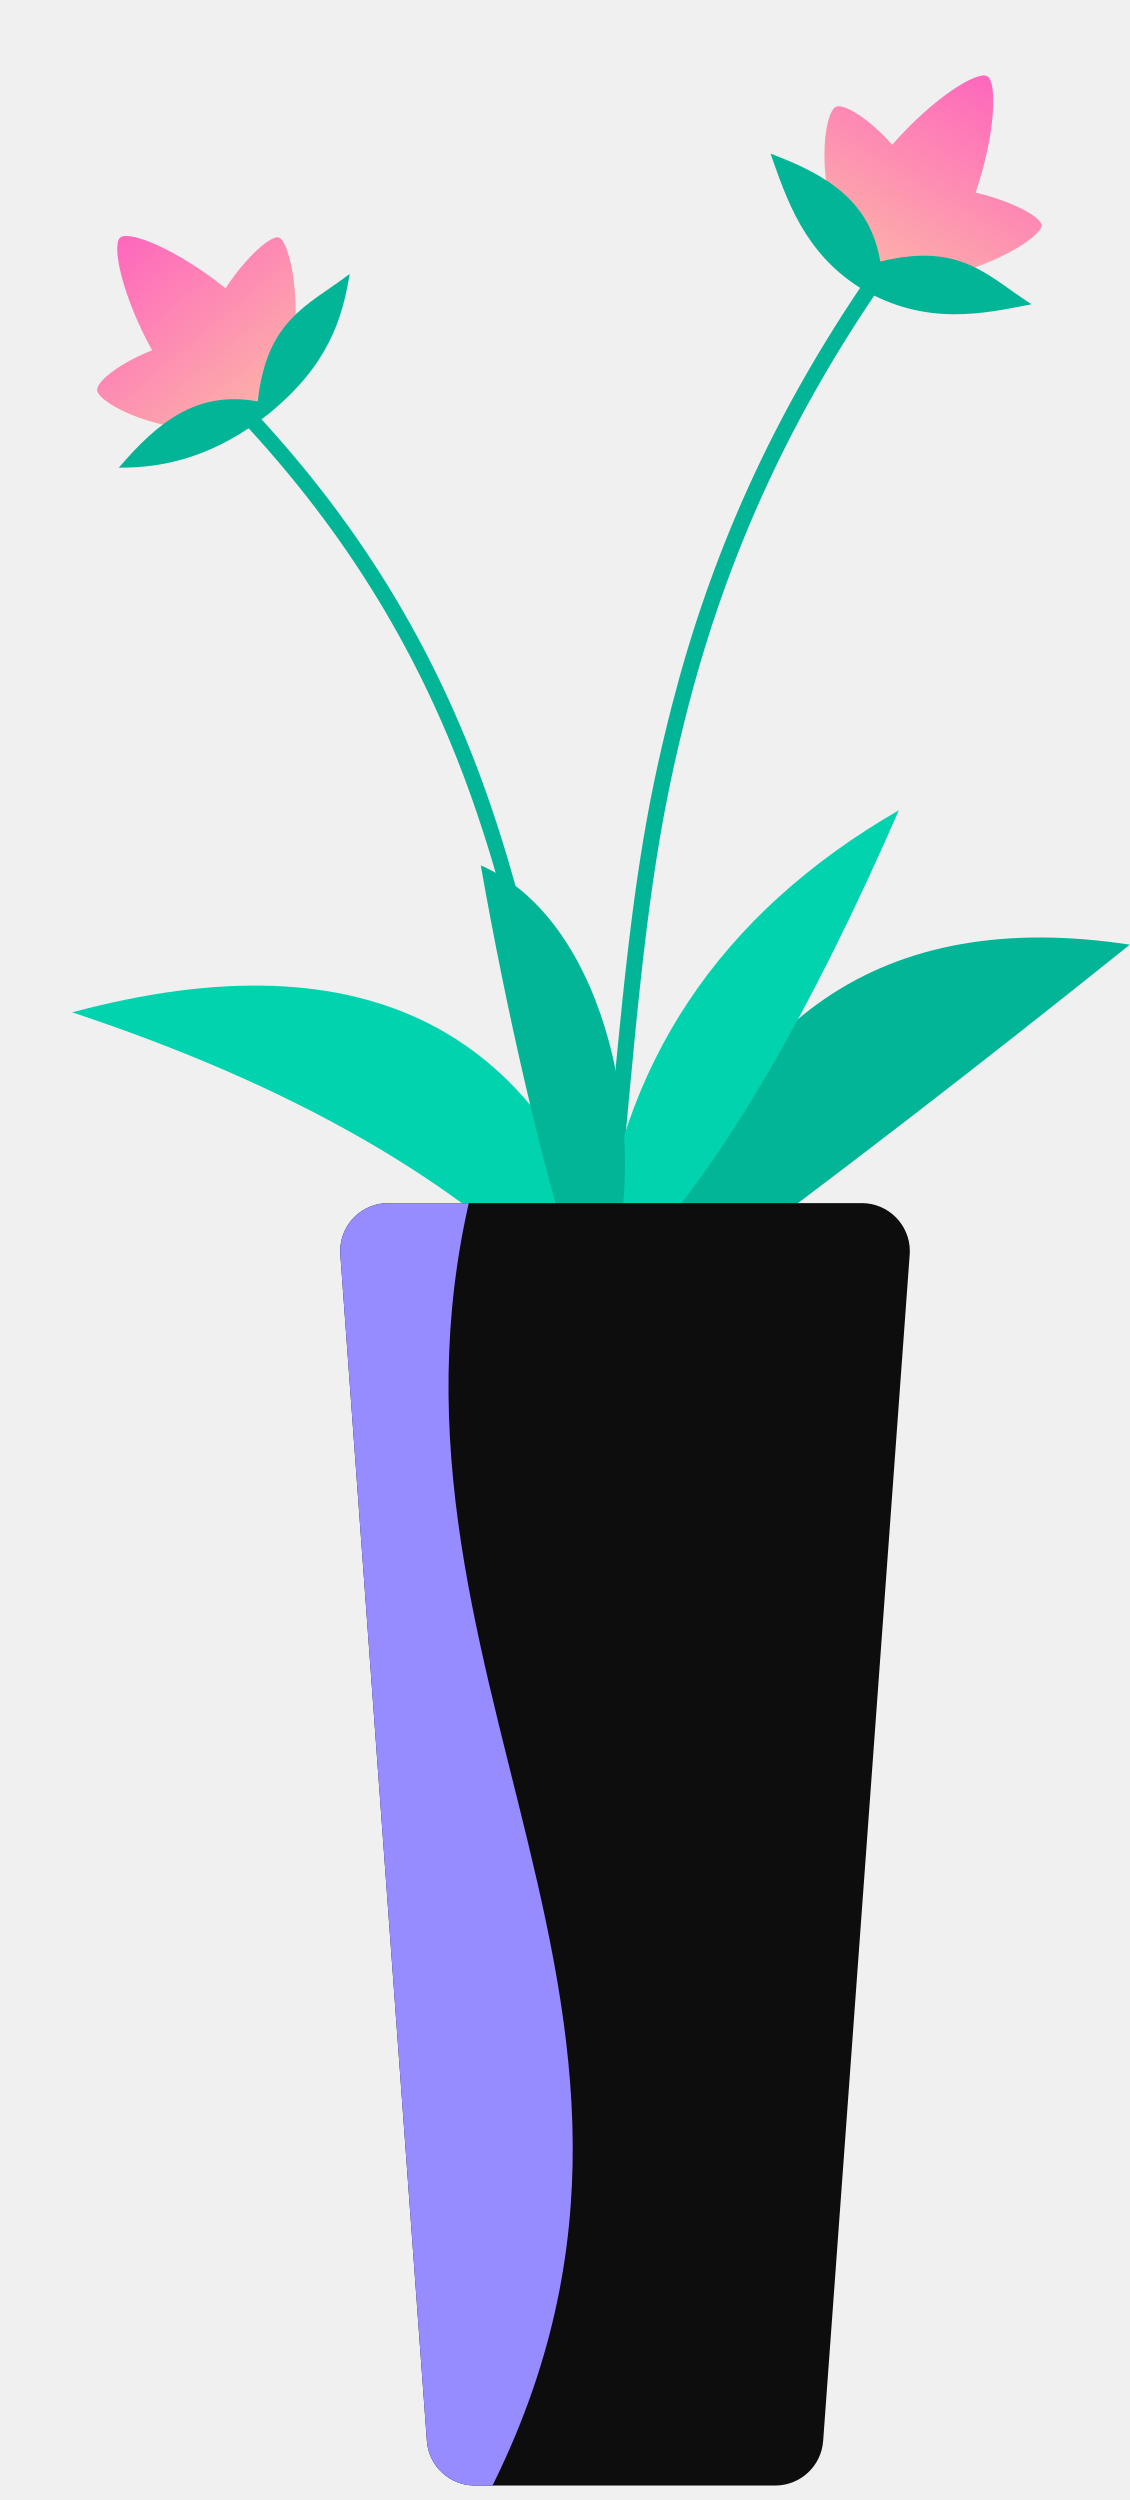
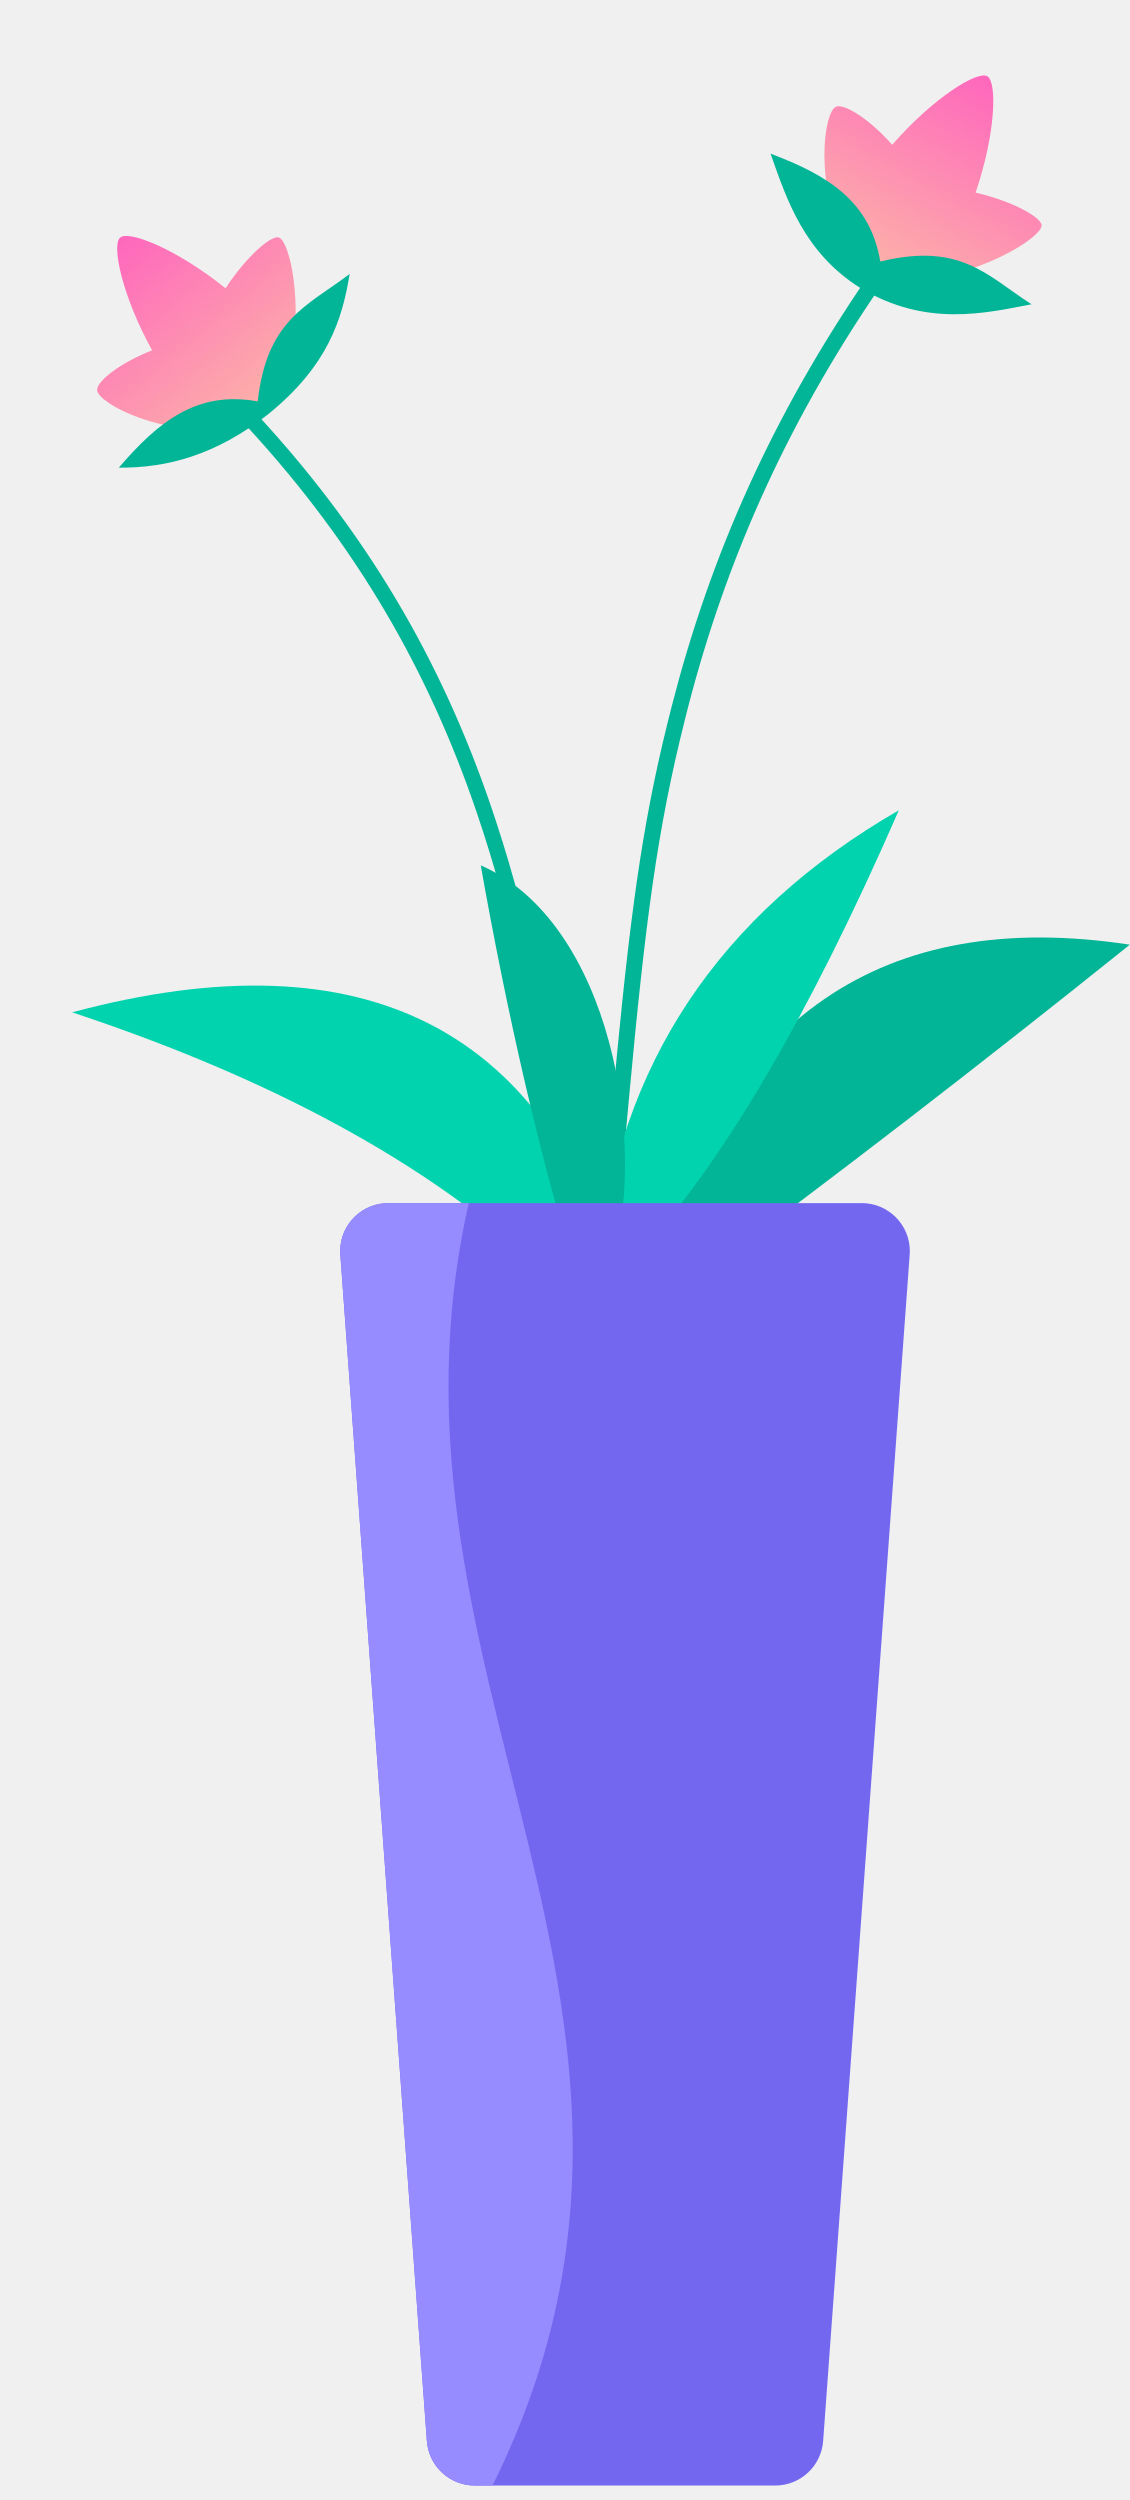
<svg xmlns="http://www.w3.org/2000/svg" xmlns:xlink="http://www.w3.org/1999/xlink" width="47px" height="104px" viewBox="0 0 47 104" version="1.1">
  <defs>
    <linearGradient x1="68.669%" y1="-6.664%" x2="68.669%" y2="100%" id="linearGradient-1">
      <stop stop-color="#FE62BE" offset="0%" />
      <stop stop-color="#FDB3A8" offset="100%" />
    </linearGradient>
    <path d="M2.151,0.049 L21.849,0.049 C22.953,0.049 23.849,0.944 23.849,2.049 C23.849,2.097 23.847,2.146 23.843,2.194 L20.243,51.544 C20.167,52.589 19.297,53.398 18.249,53.398 L5.751,53.398 C4.703,53.398 3.833,52.589 3.757,51.544 L0.157,2.194 C0.076,1.093 0.904,0.135 2.006,0.054 C2.054,0.051 2.103,0.049 2.151,0.049 Z" id="path-2" />
  </defs>
  <g id="📝-Pages-New" stroke="none" stroke-width="1" fill="none" fill-rule="evenodd">
    <g id="Pricing" transform="translate(-826, -409)">
      <g id="Pricing-Card" transform="translate(383, 375)">
        <g id="Standard" transform="translate(320, 0)">
          <g id="Pot1" transform="translate(123, 34)">
            <path d="M36.45,11 L37,11.375 C32.879,17.265 30.238,23.129 28.596,29.526 L28.466,30.041 C27.359,34.475 26.86,38.163 26.162,45.725 L25.879,48.805 C25.817,49.475 25.758,50.08 25.7,50.657 L25.665,51 L25,50.934 L25.105,49.885 L25.655,43.977 C26.305,37.223 26.828,33.729 27.948,29.364 C29.56,23.082 32.127,17.306 36.086,11.525 L36.45,11 Z" id="Path" fill="#02B596" />
            <g id="Group-81" transform="translate(38.5815, 8.086107) rotate(30) translate(-38.5815, -8.086107) translate(32.0815, 2.586107)">
              <path d="M6.199,5.04870979e-29 C6.684,5.04870979e-29 7.702,1.917 8.198,4.434 C9.743,3.967 11.095,3.96 11.258,4.244 C11.5,4.665 10.243,7.054 8.161,8.639 C7.438,9.694 5.706,9.836 4.683,9.066 L4.677,9.075 C2.223,7.537 1.05,4.696 1.382,4.244 C1.588,3.964 2.78,3.972 4.198,4.446 C4.694,1.924 5.713,5.04870979e-29 6.199,5.04870979e-29 Z" id="Combined-Shape" fill="url(#linearGradient-1)" />
              <path d="M-8.87218227e-14,7.296 C2.46,6.891 4.553,6.912 6.199,8.9 C8.678,6.53 10.325,7.185 12.535,7.296 C11.077,8.553 9.238,10.317 6.05,10.269 C3.249,10.173 1.5,8.576 -8.87218227e-14,7.296 Z" id="Path-148" fill="#02B596" />
            </g>
            <g id="Group-81" transform="translate(8.4462, 13.51773) rotate(-40) translate(-8.4462, -13.51773) translate(1.9462, 8.517734)">
              <path d="M6.199,0 C6.684,0 7.702,1.917 8.198,4.434 C9.743,3.967 11.095,3.96 11.258,4.244 C11.5,4.665 10.243,7.054 8.161,8.639 C7.438,9.694 5.706,9.836 4.683,9.066 L4.677,9.075 C2.223,7.537 1.05,4.696 1.382,4.244 C1.588,3.964 2.78,3.972 4.198,4.446 C4.694,1.924 5.713,0 6.199,0 Z" id="Combined-Shape" fill="url(#linearGradient-1)" />
              <path d="M-8.87218227e-14,7.296 C2.46,6.891 4.553,6.912 6.199,8.9 C8.678,6.53 10.325,7.185 12.535,7.296 C11.077,8.553 9.388,9.636 6.199,9.587 C3.399,9.492 1.5,8.576 -8.87218227e-14,7.296 Z" id="Path-148" fill="#02B596" />
            </g>
            <path d="M10.469,17 C15.203,22.054 18.357,27.441 20.45,33.614 L20.634,34.166 C22.082,38.574 22.889,42.764 23.876,49.993 L24,50.913 L23.361,51 L23.176,49.639 C22.181,42.424 21.357,38.3 19.84,33.824 C17.83,27.897 14.832,22.712 10.365,17.841 L10,17.447 L10.469,17 Z" id="Path" fill="#02B596" />
            <path d="M26,54 C22.902,42.797 15.235,38.835 3,42.113 C12.16,45.151 19.076,49.113 23.748,54 L26,54 Z" id="Path-151" fill="#02D3AF" />
            <path d="M47,53 C43.923,42.302 37.256,37.735 27,39.299 C33.229,44.295 39.15,48.862 44.763,53 L47,53 Z" id="Path-151" fill="#02B596" transform="translate(37, 46) scale(-1, 1) translate(-37, -46) " />
            <path d="M38.933,51.306 C36.673,43.356 31.475,37.899 23.338,34.935 C28.539,42.768 33.193,48.224 37.298,51.303 L38.933,51.306 Z" id="Path-151" fill="#02D3AF" transform="translate(31.13513, 43.12031) scale(-1, 1) rotate(10) translate(-31.13513, -43.12031) " />
            <path d="M23.985,53 C22.53,48.467 21.084,42.137 20,36 C25.358,38.324 27.079,47.582 25.358,53 L23.985,53 Z" id="Path-114" fill="#02B596" />
            <g id="Group-82" transform="translate(14, 50)">
              <mask id="mask-3" fill="white">
                <use xlink:href="#path-2" />
              </mask>
-               <use id="Rectangle" fill="#0d0d0d" xlink:href="#path-2" />
+               <use id="Rectangle" fill="#7367F0" xlink:href="#path-2" />
              <path d="M-3.243,-1.301 L5.838,-1.301 C0.21,19.518 17.151,33.831 5.838,54.651 L-3.243,54.651 L-3.243,-1.301 Z" id="Rectangle" fill="#968BFF" mask="url(#mask-3)" />
            </g>
          </g>
        </g>
      </g>
    </g>
  </g>
</svg>
